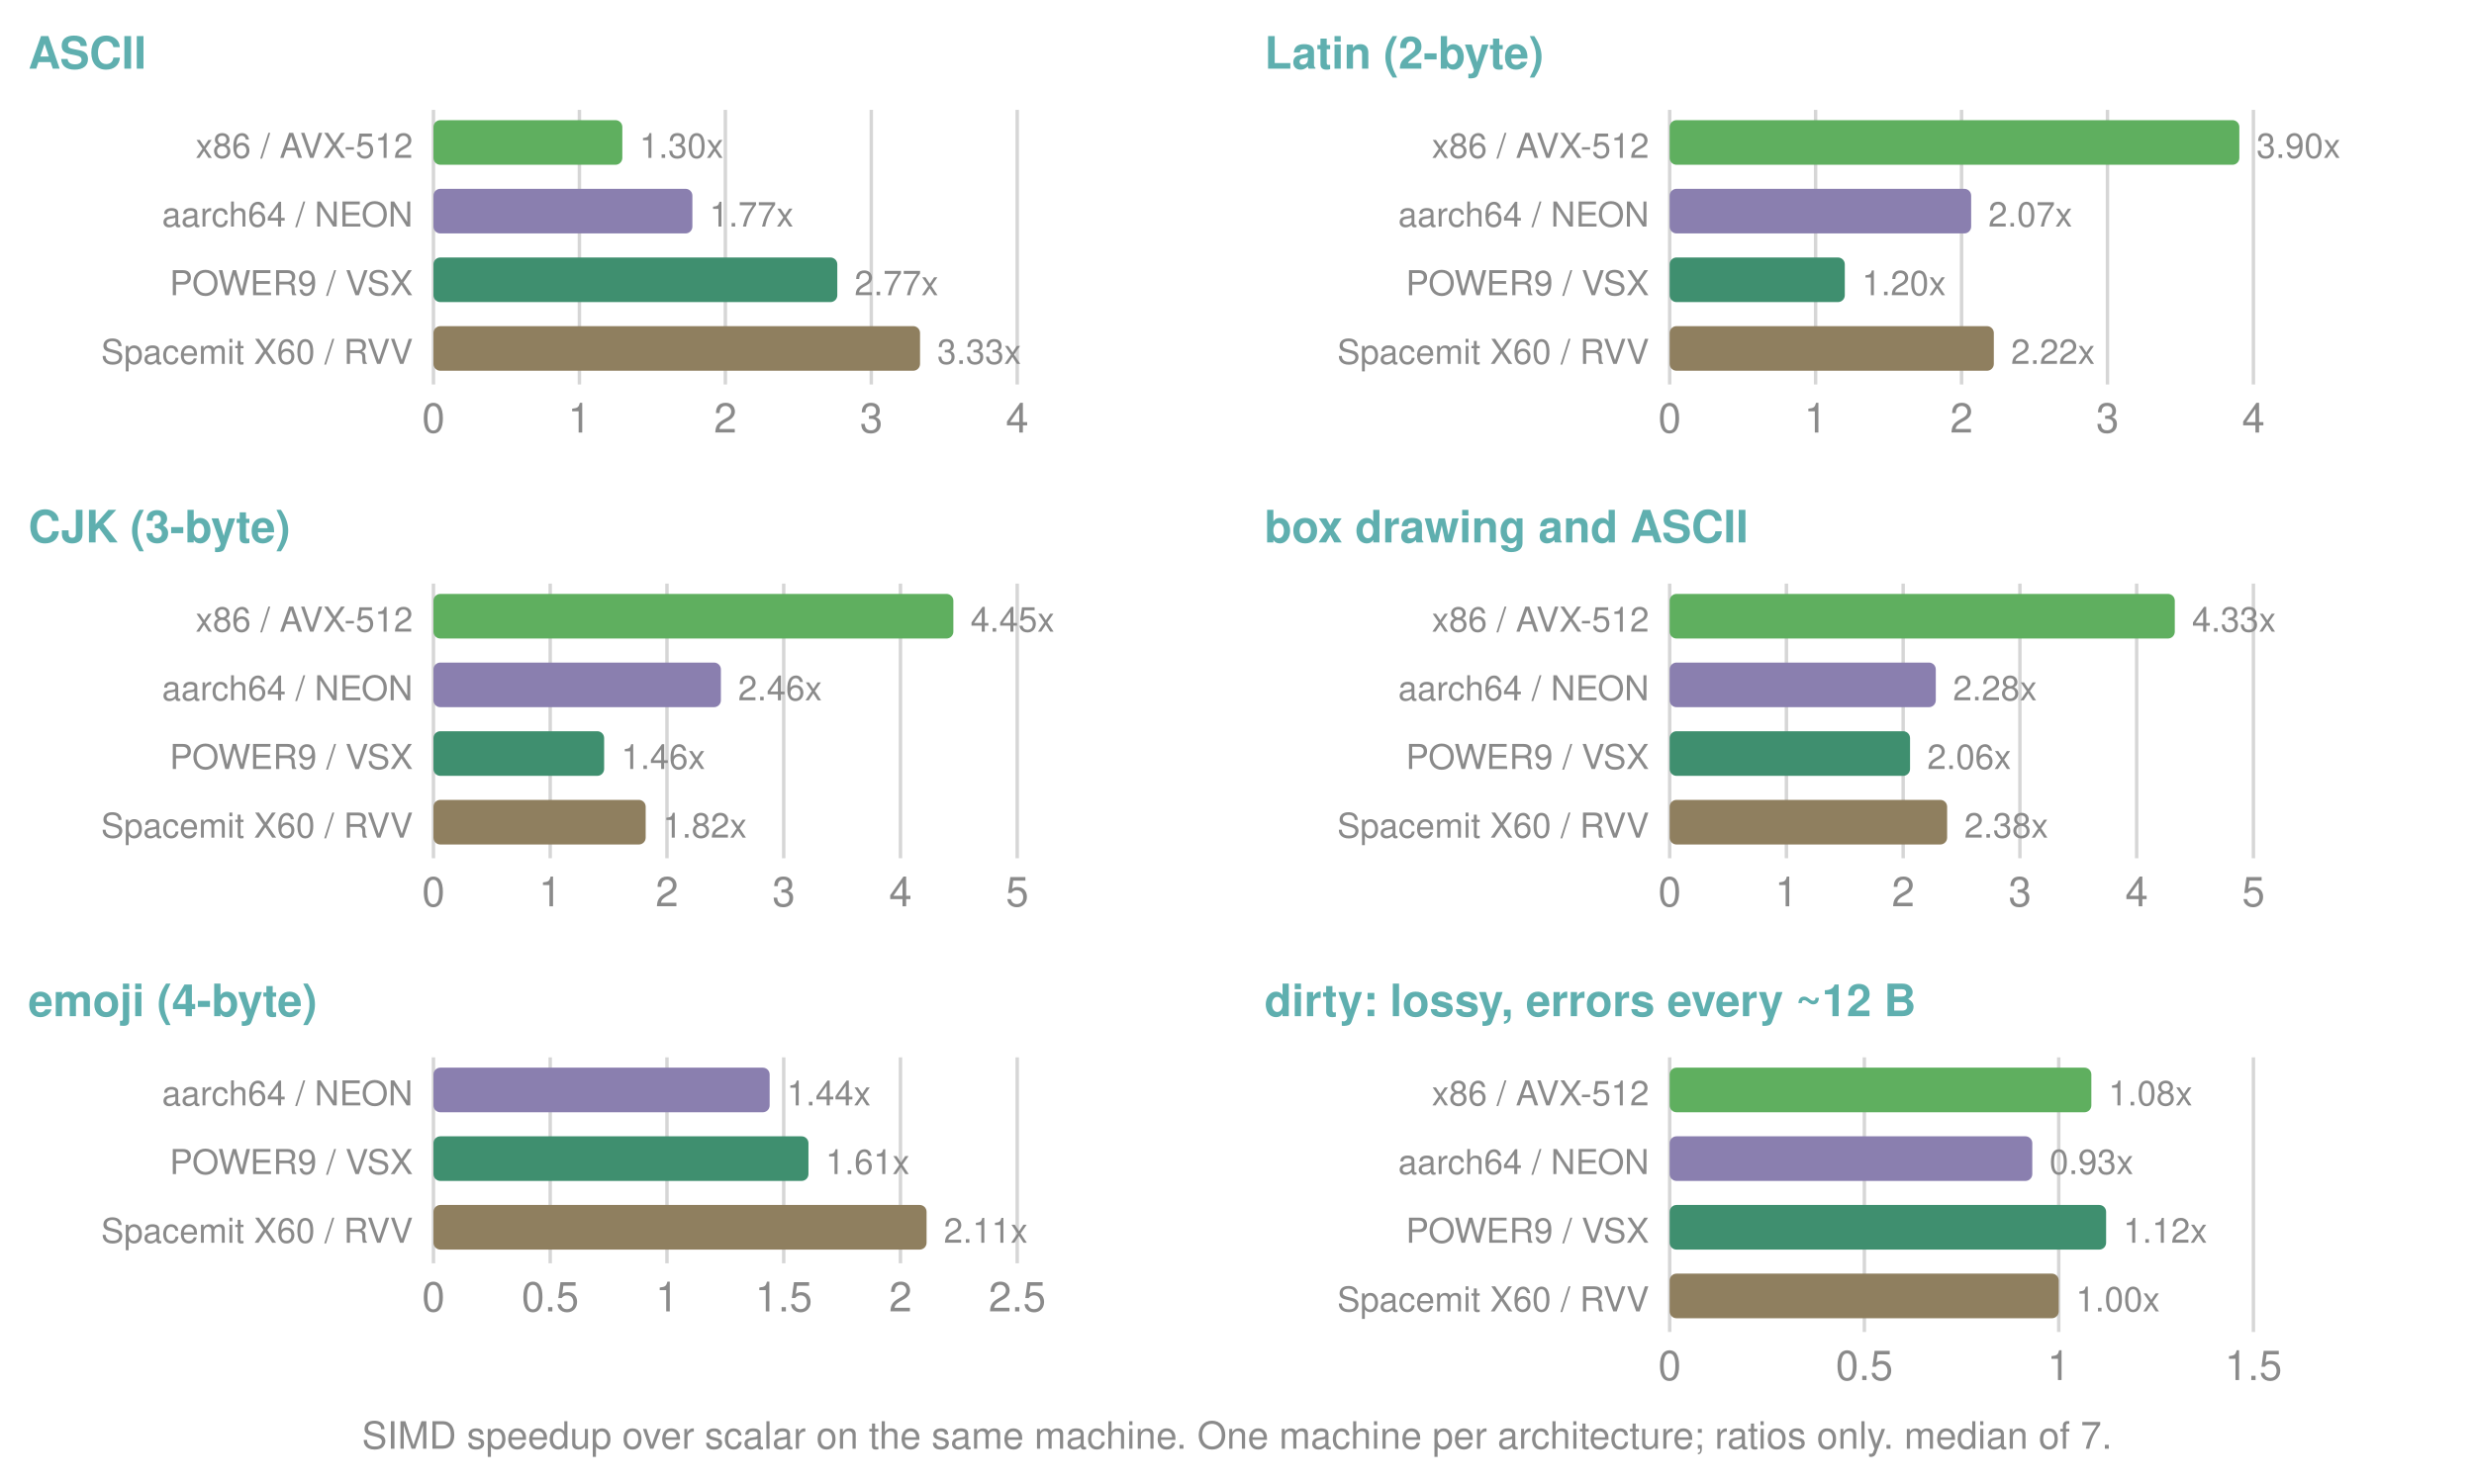
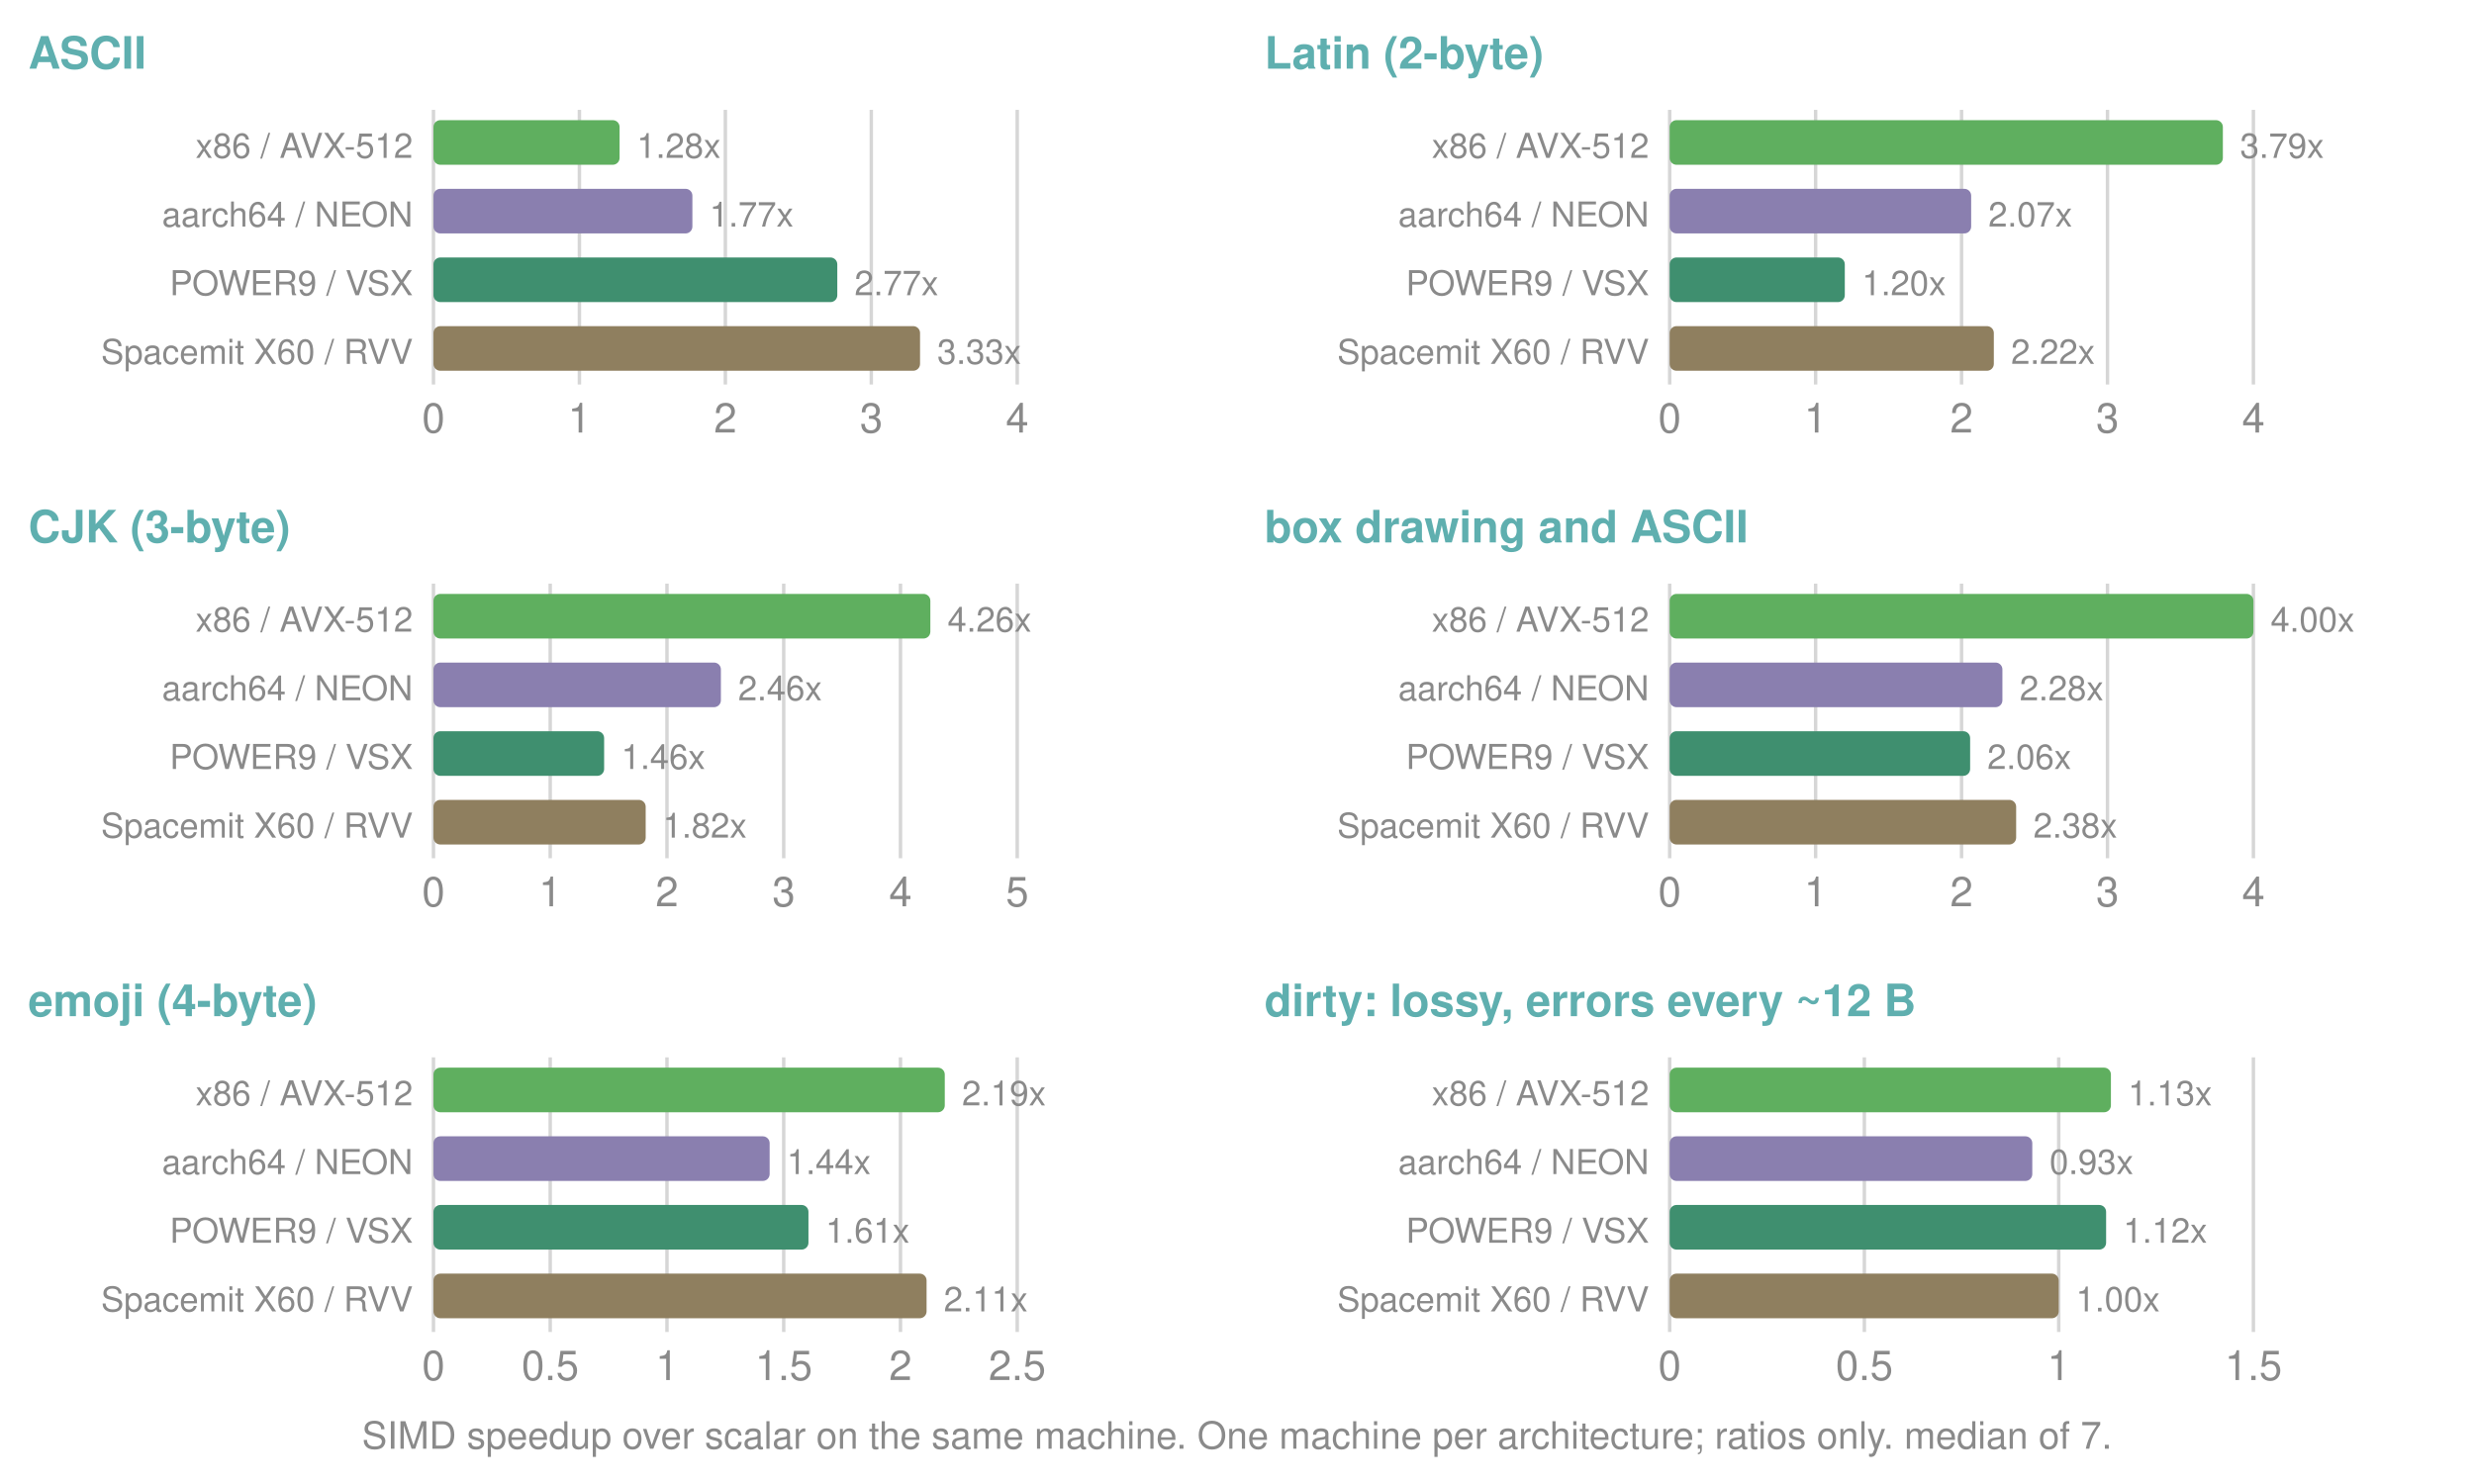
<svg xmlns="http://www.w3.org/2000/svg" width="1024" height="614" viewBox="0 0 720 432" role="img" aria-label="SIMD speedup over scalar by input type and architecture.">
  <rect width="720" height="432" fill="none" />
  <text x="8.0" y="20.0" font-family="ui-sans-serif,system-ui,Segoe UI,Helvetica,Arial,sans-serif" font-size="13" fill="#5fafaf" text-anchor="start" font-weight="600">ASCII</text>
  <line x1="126.0" y1="32" x2="126.0" y2="112" stroke="#8a8a8a" stroke-opacity="0.35" stroke-width="1" />
  <text x="126.0" y="126.0" font-family="ui-sans-serif,system-ui,Segoe UI,Helvetica,Arial,sans-serif" font-size="12" fill="#8a8a8a" text-anchor="middle">0</text>
  <line x1="168.5" y1="32" x2="168.5" y2="112" stroke="#8a8a8a" stroke-opacity="0.35" stroke-width="1" />
  <text x="168.5" y="126.0" font-family="ui-sans-serif,system-ui,Segoe UI,Helvetica,Arial,sans-serif" font-size="12" fill="#8a8a8a" text-anchor="middle">1</text>
  <line x1="211.0" y1="32" x2="211.0" y2="112" stroke="#8a8a8a" stroke-opacity="0.35" stroke-width="1" />
  <text x="211.0" y="126.0" font-family="ui-sans-serif,system-ui,Segoe UI,Helvetica,Arial,sans-serif" font-size="12" fill="#8a8a8a" text-anchor="middle">2</text>
  <line x1="253.5" y1="32" x2="253.5" y2="112" stroke="#8a8a8a" stroke-opacity="0.35" stroke-width="1" />
  <text x="253.5" y="126.0" font-family="ui-sans-serif,system-ui,Segoe UI,Helvetica,Arial,sans-serif" font-size="12" fill="#8a8a8a" text-anchor="middle">3</text>
  <line x1="296.0" y1="32" x2="296.0" y2="112" stroke="#8a8a8a" stroke-opacity="0.35" stroke-width="1" />
  <text x="296.0" y="126.0" font-family="ui-sans-serif,system-ui,Segoe UI,Helvetica,Arial,sans-serif" font-size="12" fill="#8a8a8a" text-anchor="middle">4</text>
  <text x="120.0" y="46.0" font-family="ui-sans-serif,system-ui,Segoe UI,Helvetica,Arial,sans-serif" font-size="10" fill="#8a8a8a" text-anchor="end">x86 / AVX-512</text>
-   <rect x="126" y="35" width="55.0" height="13" rx="2" fill="#5faf5f" />
-   <text x="186.0" y="46.0" font-family="ui-sans-serif,system-ui,Segoe UI,Helvetica,Arial,sans-serif" font-size="10" fill="#8a8a8a" text-anchor="start">1.30x</text>
+   <rect x="126" y="35" width="54.2" height="13" rx="2" fill="#5faf5f" />
+   <text x="185.2" y="46.0" font-family="ui-sans-serif,system-ui,Segoe UI,Helvetica,Arial,sans-serif" font-size="10" fill="#8a8a8a" text-anchor="start">1.28x</text>
  <text x="120.0" y="66.0" font-family="ui-sans-serif,system-ui,Segoe UI,Helvetica,Arial,sans-serif" font-size="10" fill="#8a8a8a" text-anchor="end">aarch64 / NEON</text>
  <rect x="126" y="55" width="75.4" height="13" rx="2" fill="#8a7faf" />
  <text x="206.4" y="66.0" font-family="ui-sans-serif,system-ui,Segoe UI,Helvetica,Arial,sans-serif" font-size="10" fill="#8a8a8a" text-anchor="start">1.77x</text>
  <text x="120.0" y="86.0" font-family="ui-sans-serif,system-ui,Segoe UI,Helvetica,Arial,sans-serif" font-size="10" fill="#8a8a8a" text-anchor="end">POWER9 / VSX</text>
  <rect x="126" y="75" width="117.6" height="13" rx="2" fill="#3f8f6f" />
  <text x="248.6" y="86.0" font-family="ui-sans-serif,system-ui,Segoe UI,Helvetica,Arial,sans-serif" font-size="10" fill="#8a8a8a" text-anchor="start">2.77x</text>
  <text x="120.0" y="106.0" font-family="ui-sans-serif,system-ui,Segoe UI,Helvetica,Arial,sans-serif" font-size="10" fill="#8a8a8a" text-anchor="end">Spacemit X60 / RVV</text>
  <rect x="126" y="95" width="141.7" height="13" rx="2" fill="#8f7f5f" />
  <text x="272.7" y="106.0" font-family="ui-sans-serif,system-ui,Segoe UI,Helvetica,Arial,sans-serif" font-size="10" fill="#8a8a8a" text-anchor="start">3.33x</text>
  <text x="368.0" y="20.0" font-family="ui-sans-serif,system-ui,Segoe UI,Helvetica,Arial,sans-serif" font-size="13" fill="#5fafaf" text-anchor="start" font-weight="600">Latin (2-byte)</text>
  <line x1="486.0" y1="32" x2="486.0" y2="112" stroke="#8a8a8a" stroke-opacity="0.35" stroke-width="1" />
  <text x="486.0" y="126.0" font-family="ui-sans-serif,system-ui,Segoe UI,Helvetica,Arial,sans-serif" font-size="12" fill="#8a8a8a" text-anchor="middle">0</text>
  <line x1="528.5" y1="32" x2="528.5" y2="112" stroke="#8a8a8a" stroke-opacity="0.35" stroke-width="1" />
  <text x="528.5" y="126.0" font-family="ui-sans-serif,system-ui,Segoe UI,Helvetica,Arial,sans-serif" font-size="12" fill="#8a8a8a" text-anchor="middle">1</text>
  <line x1="571.0" y1="32" x2="571.0" y2="112" stroke="#8a8a8a" stroke-opacity="0.35" stroke-width="1" />
  <text x="571.0" y="126.0" font-family="ui-sans-serif,system-ui,Segoe UI,Helvetica,Arial,sans-serif" font-size="12" fill="#8a8a8a" text-anchor="middle">2</text>
  <line x1="613.5" y1="32" x2="613.5" y2="112" stroke="#8a8a8a" stroke-opacity="0.35" stroke-width="1" />
  <text x="613.5" y="126.0" font-family="ui-sans-serif,system-ui,Segoe UI,Helvetica,Arial,sans-serif" font-size="12" fill="#8a8a8a" text-anchor="middle">3</text>
  <line x1="656.0" y1="32" x2="656.0" y2="112" stroke="#8a8a8a" stroke-opacity="0.35" stroke-width="1" />
  <text x="656.0" y="126.0" font-family="ui-sans-serif,system-ui,Segoe UI,Helvetica,Arial,sans-serif" font-size="12" fill="#8a8a8a" text-anchor="middle">4</text>
  <text x="480.0" y="46.0" font-family="ui-sans-serif,system-ui,Segoe UI,Helvetica,Arial,sans-serif" font-size="10" fill="#8a8a8a" text-anchor="end">x86 / AVX-512</text>
-   <rect x="486" y="35" width="165.9" height="13" rx="2" fill="#5faf5f" />
-   <text x="656.9" y="46.0" font-family="ui-sans-serif,system-ui,Segoe UI,Helvetica,Arial,sans-serif" font-size="10" fill="#8a8a8a" text-anchor="start">3.90x</text>
+   <rect x="486" y="35" width="161.1" height="13" rx="2" fill="#5faf5f" />
+   <text x="652.1" y="46.0" font-family="ui-sans-serif,system-ui,Segoe UI,Helvetica,Arial,sans-serif" font-size="10" fill="#8a8a8a" text-anchor="start">3.79x</text>
  <text x="480.0" y="66.0" font-family="ui-sans-serif,system-ui,Segoe UI,Helvetica,Arial,sans-serif" font-size="10" fill="#8a8a8a" text-anchor="end">aarch64 / NEON</text>
  <rect x="486" y="55" width="87.8" height="13" rx="2" fill="#8a7faf" />
  <text x="578.8" y="66.0" font-family="ui-sans-serif,system-ui,Segoe UI,Helvetica,Arial,sans-serif" font-size="10" fill="#8a8a8a" text-anchor="start">2.07x</text>
  <text x="480.0" y="86.0" font-family="ui-sans-serif,system-ui,Segoe UI,Helvetica,Arial,sans-serif" font-size="10" fill="#8a8a8a" text-anchor="end">POWER9 / VSX</text>
  <rect x="486" y="75" width="51.0" height="13" rx="2" fill="#3f8f6f" />
  <text x="542.0" y="86.0" font-family="ui-sans-serif,system-ui,Segoe UI,Helvetica,Arial,sans-serif" font-size="10" fill="#8a8a8a" text-anchor="start">1.20x</text>
  <text x="480.0" y="106.0" font-family="ui-sans-serif,system-ui,Segoe UI,Helvetica,Arial,sans-serif" font-size="10" fill="#8a8a8a" text-anchor="end">Spacemit X60 / RVV</text>
  <rect x="486" y="95" width="94.4" height="13" rx="2" fill="#8f7f5f" />
  <text x="585.4" y="106.0" font-family="ui-sans-serif,system-ui,Segoe UI,Helvetica,Arial,sans-serif" font-size="10" fill="#8a8a8a" text-anchor="start">2.22x</text>
  <text x="8.0" y="158.0" font-family="ui-sans-serif,system-ui,Segoe UI,Helvetica,Arial,sans-serif" font-size="13" fill="#5fafaf" text-anchor="start" font-weight="600">CJK (3-byte)</text>
  <line x1="126.0" y1="170" x2="126.0" y2="250" stroke="#8a8a8a" stroke-opacity="0.35" stroke-width="1" />
  <text x="126.0" y="264.0" font-family="ui-sans-serif,system-ui,Segoe UI,Helvetica,Arial,sans-serif" font-size="12" fill="#8a8a8a" text-anchor="middle">0</text>
  <line x1="160.0" y1="170" x2="160.0" y2="250" stroke="#8a8a8a" stroke-opacity="0.35" stroke-width="1" />
  <text x="160.0" y="264.0" font-family="ui-sans-serif,system-ui,Segoe UI,Helvetica,Arial,sans-serif" font-size="12" fill="#8a8a8a" text-anchor="middle">1</text>
  <line x1="194.0" y1="170" x2="194.0" y2="250" stroke="#8a8a8a" stroke-opacity="0.35" stroke-width="1" />
  <text x="194.0" y="264.0" font-family="ui-sans-serif,system-ui,Segoe UI,Helvetica,Arial,sans-serif" font-size="12" fill="#8a8a8a" text-anchor="middle">2</text>
  <line x1="228.0" y1="170" x2="228.0" y2="250" stroke="#8a8a8a" stroke-opacity="0.35" stroke-width="1" />
  <text x="228.0" y="264.0" font-family="ui-sans-serif,system-ui,Segoe UI,Helvetica,Arial,sans-serif" font-size="12" fill="#8a8a8a" text-anchor="middle">3</text>
  <line x1="262.0" y1="170" x2="262.0" y2="250" stroke="#8a8a8a" stroke-opacity="0.35" stroke-width="1" />
  <text x="262.0" y="264.0" font-family="ui-sans-serif,system-ui,Segoe UI,Helvetica,Arial,sans-serif" font-size="12" fill="#8a8a8a" text-anchor="middle">4</text>
  <line x1="296.0" y1="170" x2="296.0" y2="250" stroke="#8a8a8a" stroke-opacity="0.35" stroke-width="1" />
  <text x="296.0" y="264.0" font-family="ui-sans-serif,system-ui,Segoe UI,Helvetica,Arial,sans-serif" font-size="12" fill="#8a8a8a" text-anchor="middle">5</text>
  <text x="120.0" y="184.0" font-family="ui-sans-serif,system-ui,Segoe UI,Helvetica,Arial,sans-serif" font-size="10" fill="#8a8a8a" text-anchor="end">x86 / AVX-512</text>
-   <rect x="126" y="173" width="151.4" height="13" rx="2" fill="#5faf5f" />
-   <text x="282.4" y="184.0" font-family="ui-sans-serif,system-ui,Segoe UI,Helvetica,Arial,sans-serif" font-size="10" fill="#8a8a8a" text-anchor="start">4.45x</text>
+   <rect x="126" y="173" width="144.7" height="13" rx="2" fill="#5faf5f" />
+   <text x="275.7" y="184.0" font-family="ui-sans-serif,system-ui,Segoe UI,Helvetica,Arial,sans-serif" font-size="10" fill="#8a8a8a" text-anchor="start">4.26x</text>
  <text x="120.0" y="204.0" font-family="ui-sans-serif,system-ui,Segoe UI,Helvetica,Arial,sans-serif" font-size="10" fill="#8a8a8a" text-anchor="end">aarch64 / NEON</text>
  <rect x="126" y="193" width="83.7" height="13" rx="2" fill="#8a7faf" />
  <text x="214.7" y="204.0" font-family="ui-sans-serif,system-ui,Segoe UI,Helvetica,Arial,sans-serif" font-size="10" fill="#8a8a8a" text-anchor="start">2.46x</text>
  <text x="120.0" y="224.0" font-family="ui-sans-serif,system-ui,Segoe UI,Helvetica,Arial,sans-serif" font-size="10" fill="#8a8a8a" text-anchor="end">POWER9 / VSX</text>
  <rect x="126" y="213" width="49.7" height="13" rx="2" fill="#3f8f6f" />
  <text x="180.7" y="224.0" font-family="ui-sans-serif,system-ui,Segoe UI,Helvetica,Arial,sans-serif" font-size="10" fill="#8a8a8a" text-anchor="start">1.46x</text>
  <text x="120.0" y="244.0" font-family="ui-sans-serif,system-ui,Segoe UI,Helvetica,Arial,sans-serif" font-size="10" fill="#8a8a8a" text-anchor="end">Spacemit X60 / RVV</text>
  <rect x="126" y="233" width="61.8" height="13" rx="2" fill="#8f7f5f" />
  <text x="192.8" y="244.0" font-family="ui-sans-serif,system-ui,Segoe UI,Helvetica,Arial,sans-serif" font-size="10" fill="#8a8a8a" text-anchor="start">1.82x</text>
  <text x="368.0" y="158.0" font-family="ui-sans-serif,system-ui,Segoe UI,Helvetica,Arial,sans-serif" font-size="13" fill="#5fafaf" text-anchor="start" font-weight="600">box drawing and ASCII</text>
  <line x1="486.0" y1="170" x2="486.0" y2="250" stroke="#8a8a8a" stroke-opacity="0.35" stroke-width="1" />
  <text x="486.0" y="264.0" font-family="ui-sans-serif,system-ui,Segoe UI,Helvetica,Arial,sans-serif" font-size="12" fill="#8a8a8a" text-anchor="middle">0</text>
-   <line x1="520.0" y1="170" x2="520.0" y2="250" stroke="#8a8a8a" stroke-opacity="0.35" stroke-width="1" />
-   <text x="520.0" y="264.0" font-family="ui-sans-serif,system-ui,Segoe UI,Helvetica,Arial,sans-serif" font-size="12" fill="#8a8a8a" text-anchor="middle">1</text>
-   <line x1="554.0" y1="170" x2="554.0" y2="250" stroke="#8a8a8a" stroke-opacity="0.35" stroke-width="1" />
-   <text x="554.0" y="264.0" font-family="ui-sans-serif,system-ui,Segoe UI,Helvetica,Arial,sans-serif" font-size="12" fill="#8a8a8a" text-anchor="middle">2</text>
-   <line x1="588.0" y1="170" x2="588.0" y2="250" stroke="#8a8a8a" stroke-opacity="0.35" stroke-width="1" />
-   <text x="588.0" y="264.0" font-family="ui-sans-serif,system-ui,Segoe UI,Helvetica,Arial,sans-serif" font-size="12" fill="#8a8a8a" text-anchor="middle">3</text>
-   <line x1="622.0" y1="170" x2="622.0" y2="250" stroke="#8a8a8a" stroke-opacity="0.35" stroke-width="1" />
-   <text x="622.0" y="264.0" font-family="ui-sans-serif,system-ui,Segoe UI,Helvetica,Arial,sans-serif" font-size="12" fill="#8a8a8a" text-anchor="middle">4</text>
+   <line x1="528.5" y1="170" x2="528.5" y2="250" stroke="#8a8a8a" stroke-opacity="0.35" stroke-width="1" />
+   <text x="528.5" y="264.0" font-family="ui-sans-serif,system-ui,Segoe UI,Helvetica,Arial,sans-serif" font-size="12" fill="#8a8a8a" text-anchor="middle">1</text>
+   <line x1="571.0" y1="170" x2="571.0" y2="250" stroke="#8a8a8a" stroke-opacity="0.35" stroke-width="1" />
+   <text x="571.0" y="264.0" font-family="ui-sans-serif,system-ui,Segoe UI,Helvetica,Arial,sans-serif" font-size="12" fill="#8a8a8a" text-anchor="middle">2</text>
+   <line x1="613.5" y1="170" x2="613.5" y2="250" stroke="#8a8a8a" stroke-opacity="0.35" stroke-width="1" />
+   <text x="613.5" y="264.0" font-family="ui-sans-serif,system-ui,Segoe UI,Helvetica,Arial,sans-serif" font-size="12" fill="#8a8a8a" text-anchor="middle">3</text>
  <line x1="656.0" y1="170" x2="656.0" y2="250" stroke="#8a8a8a" stroke-opacity="0.35" stroke-width="1" />
-   <text x="656.0" y="264.0" font-family="ui-sans-serif,system-ui,Segoe UI,Helvetica,Arial,sans-serif" font-size="12" fill="#8a8a8a" text-anchor="middle">5</text>
+   <text x="656.0" y="264.0" font-family="ui-sans-serif,system-ui,Segoe UI,Helvetica,Arial,sans-serif" font-size="12" fill="#8a8a8a" text-anchor="middle">4</text>
  <text x="480.0" y="184.0" font-family="ui-sans-serif,system-ui,Segoe UI,Helvetica,Arial,sans-serif" font-size="10" fill="#8a8a8a" text-anchor="end">x86 / AVX-512</text>
-   <rect x="486" y="173" width="147.1" height="13" rx="2" fill="#5faf5f" />
-   <text x="638.1" y="184.0" font-family="ui-sans-serif,system-ui,Segoe UI,Helvetica,Arial,sans-serif" font-size="10" fill="#8a8a8a" text-anchor="start">4.33x</text>
+   <rect x="486" y="173" width="170.0" height="13" rx="2" fill="#5faf5f" />
+   <text x="661.0" y="184.0" font-family="ui-sans-serif,system-ui,Segoe UI,Helvetica,Arial,sans-serif" font-size="10" fill="#8a8a8a" text-anchor="start">4.00x</text>
  <text x="480.0" y="204.0" font-family="ui-sans-serif,system-ui,Segoe UI,Helvetica,Arial,sans-serif" font-size="10" fill="#8a8a8a" text-anchor="end">aarch64 / NEON</text>
-   <rect x="486" y="193" width="77.5" height="13" rx="2" fill="#8a7faf" />
-   <text x="568.5" y="204.0" font-family="ui-sans-serif,system-ui,Segoe UI,Helvetica,Arial,sans-serif" font-size="10" fill="#8a8a8a" text-anchor="start">2.28x</text>
+   <rect x="486" y="193" width="96.9" height="13" rx="2" fill="#8a7faf" />
+   <text x="587.9" y="204.0" font-family="ui-sans-serif,system-ui,Segoe UI,Helvetica,Arial,sans-serif" font-size="10" fill="#8a8a8a" text-anchor="start">2.28x</text>
  <text x="480.0" y="224.0" font-family="ui-sans-serif,system-ui,Segoe UI,Helvetica,Arial,sans-serif" font-size="10" fill="#8a8a8a" text-anchor="end">POWER9 / VSX</text>
-   <rect x="486" y="213" width="70.0" height="13" rx="2" fill="#3f8f6f" />
-   <text x="561.0" y="224.0" font-family="ui-sans-serif,system-ui,Segoe UI,Helvetica,Arial,sans-serif" font-size="10" fill="#8a8a8a" text-anchor="start">2.06x</text>
+   <rect x="486" y="213" width="87.5" height="13" rx="2" fill="#3f8f6f" />
+   <text x="578.5" y="224.0" font-family="ui-sans-serif,system-ui,Segoe UI,Helvetica,Arial,sans-serif" font-size="10" fill="#8a8a8a" text-anchor="start">2.06x</text>
  <text x="480.0" y="244.0" font-family="ui-sans-serif,system-ui,Segoe UI,Helvetica,Arial,sans-serif" font-size="10" fill="#8a8a8a" text-anchor="end">Spacemit X60 / RVV</text>
-   <rect x="486" y="233" width="80.8" height="13" rx="2" fill="#8f7f5f" />
-   <text x="571.8" y="244.0" font-family="ui-sans-serif,system-ui,Segoe UI,Helvetica,Arial,sans-serif" font-size="10" fill="#8a8a8a" text-anchor="start">2.38x</text>
+   <rect x="486" y="233" width="100.9" height="13" rx="2" fill="#8f7f5f" />
+   <text x="591.9" y="244.0" font-family="ui-sans-serif,system-ui,Segoe UI,Helvetica,Arial,sans-serif" font-size="10" fill="#8a8a8a" text-anchor="start">2.38x</text>
  <text x="8.0" y="296.0" font-family="ui-sans-serif,system-ui,Segoe UI,Helvetica,Arial,sans-serif" font-size="13" fill="#5fafaf" text-anchor="start" font-weight="600">emoji (4-byte)</text>
-   <line x1="126.0" y1="308" x2="126.0" y2="368" stroke="#8a8a8a" stroke-opacity="0.35" stroke-width="1" />
-   <text x="126.0" y="382.0" font-family="ui-sans-serif,system-ui,Segoe UI,Helvetica,Arial,sans-serif" font-size="12" fill="#8a8a8a" text-anchor="middle">0</text>
-   <line x1="160.0" y1="308" x2="160.0" y2="368" stroke="#8a8a8a" stroke-opacity="0.35" stroke-width="1" />
-   <text x="160.0" y="382.0" font-family="ui-sans-serif,system-ui,Segoe UI,Helvetica,Arial,sans-serif" font-size="12" fill="#8a8a8a" text-anchor="middle">0.5</text>
-   <line x1="194.0" y1="308" x2="194.0" y2="368" stroke="#8a8a8a" stroke-opacity="0.35" stroke-width="1" />
-   <text x="194.0" y="382.0" font-family="ui-sans-serif,system-ui,Segoe UI,Helvetica,Arial,sans-serif" font-size="12" fill="#8a8a8a" text-anchor="middle">1</text>
-   <line x1="228.0" y1="308" x2="228.0" y2="368" stroke="#8a8a8a" stroke-opacity="0.35" stroke-width="1" />
-   <text x="228.0" y="382.0" font-family="ui-sans-serif,system-ui,Segoe UI,Helvetica,Arial,sans-serif" font-size="12" fill="#8a8a8a" text-anchor="middle">1.5</text>
-   <line x1="262.0" y1="308" x2="262.0" y2="368" stroke="#8a8a8a" stroke-opacity="0.35" stroke-width="1" />
-   <text x="262.0" y="382.0" font-family="ui-sans-serif,system-ui,Segoe UI,Helvetica,Arial,sans-serif" font-size="12" fill="#8a8a8a" text-anchor="middle">2</text>
-   <line x1="296.0" y1="308" x2="296.0" y2="368" stroke="#8a8a8a" stroke-opacity="0.35" stroke-width="1" />
-   <text x="296.0" y="382.0" font-family="ui-sans-serif,system-ui,Segoe UI,Helvetica,Arial,sans-serif" font-size="12" fill="#8a8a8a" text-anchor="middle">2.5</text>
-   <text x="120.0" y="322.0" font-family="ui-sans-serif,system-ui,Segoe UI,Helvetica,Arial,sans-serif" font-size="10" fill="#8a8a8a" text-anchor="end">aarch64 / NEON</text>
-   <rect x="126" y="311" width="97.9" height="13" rx="2" fill="#8a7faf" />
-   <text x="228.9" y="322.0" font-family="ui-sans-serif,system-ui,Segoe UI,Helvetica,Arial,sans-serif" font-size="10" fill="#8a8a8a" text-anchor="start">1.44x</text>
-   <text x="120.0" y="342.0" font-family="ui-sans-serif,system-ui,Segoe UI,Helvetica,Arial,sans-serif" font-size="10" fill="#8a8a8a" text-anchor="end">POWER9 / VSX</text>
-   <rect x="126" y="331" width="109.2" height="13" rx="2" fill="#3f8f6f" />
-   <text x="240.2" y="342.0" font-family="ui-sans-serif,system-ui,Segoe UI,Helvetica,Arial,sans-serif" font-size="10" fill="#8a8a8a" text-anchor="start">1.61x</text>
-   <text x="120.0" y="362.0" font-family="ui-sans-serif,system-ui,Segoe UI,Helvetica,Arial,sans-serif" font-size="10" fill="#8a8a8a" text-anchor="end">Spacemit X60 / RVV</text>
-   <rect x="126" y="351" width="143.6" height="13" rx="2" fill="#8f7f5f" />
-   <text x="274.6" y="362.0" font-family="ui-sans-serif,system-ui,Segoe UI,Helvetica,Arial,sans-serif" font-size="10" fill="#8a8a8a" text-anchor="start">2.11x</text>
+   <line x1="126.0" y1="308" x2="126.0" y2="388" stroke="#8a8a8a" stroke-opacity="0.35" stroke-width="1" />
+   <text x="126.0" y="402.0" font-family="ui-sans-serif,system-ui,Segoe UI,Helvetica,Arial,sans-serif" font-size="12" fill="#8a8a8a" text-anchor="middle">0</text>
+   <line x1="160.0" y1="308" x2="160.0" y2="388" stroke="#8a8a8a" stroke-opacity="0.35" stroke-width="1" />
+   <text x="160.0" y="402.0" font-family="ui-sans-serif,system-ui,Segoe UI,Helvetica,Arial,sans-serif" font-size="12" fill="#8a8a8a" text-anchor="middle">0.5</text>
+   <line x1="194.0" y1="308" x2="194.0" y2="388" stroke="#8a8a8a" stroke-opacity="0.35" stroke-width="1" />
+   <text x="194.0" y="402.0" font-family="ui-sans-serif,system-ui,Segoe UI,Helvetica,Arial,sans-serif" font-size="12" fill="#8a8a8a" text-anchor="middle">1</text>
+   <line x1="228.0" y1="308" x2="228.0" y2="388" stroke="#8a8a8a" stroke-opacity="0.35" stroke-width="1" />
+   <text x="228.0" y="402.0" font-family="ui-sans-serif,system-ui,Segoe UI,Helvetica,Arial,sans-serif" font-size="12" fill="#8a8a8a" text-anchor="middle">1.5</text>
+   <line x1="262.0" y1="308" x2="262.0" y2="388" stroke="#8a8a8a" stroke-opacity="0.35" stroke-width="1" />
+   <text x="262.0" y="402.0" font-family="ui-sans-serif,system-ui,Segoe UI,Helvetica,Arial,sans-serif" font-size="12" fill="#8a8a8a" text-anchor="middle">2</text>
+   <line x1="296.0" y1="308" x2="296.0" y2="388" stroke="#8a8a8a" stroke-opacity="0.35" stroke-width="1" />
+   <text x="296.0" y="402.0" font-family="ui-sans-serif,system-ui,Segoe UI,Helvetica,Arial,sans-serif" font-size="12" fill="#8a8a8a" text-anchor="middle">2.5</text>
+   <text x="120.0" y="322.0" font-family="ui-sans-serif,system-ui,Segoe UI,Helvetica,Arial,sans-serif" font-size="10" fill="#8a8a8a" text-anchor="end">x86 / AVX-512</text>
+   <rect x="126" y="311" width="148.9" height="13" rx="2" fill="#5faf5f" />
+   <text x="279.9" y="322.0" font-family="ui-sans-serif,system-ui,Segoe UI,Helvetica,Arial,sans-serif" font-size="10" fill="#8a8a8a" text-anchor="start">2.19x</text>
+   <text x="120.0" y="342.0" font-family="ui-sans-serif,system-ui,Segoe UI,Helvetica,Arial,sans-serif" font-size="10" fill="#8a8a8a" text-anchor="end">aarch64 / NEON</text>
+   <rect x="126" y="331" width="97.9" height="13" rx="2" fill="#8a7faf" />
+   <text x="228.9" y="342.0" font-family="ui-sans-serif,system-ui,Segoe UI,Helvetica,Arial,sans-serif" font-size="10" fill="#8a8a8a" text-anchor="start">1.44x</text>
+   <text x="120.0" y="362.0" font-family="ui-sans-serif,system-ui,Segoe UI,Helvetica,Arial,sans-serif" font-size="10" fill="#8a8a8a" text-anchor="end">POWER9 / VSX</text>
+   <rect x="126" y="351" width="109.2" height="13" rx="2" fill="#3f8f6f" />
+   <text x="240.2" y="362.0" font-family="ui-sans-serif,system-ui,Segoe UI,Helvetica,Arial,sans-serif" font-size="10" fill="#8a8a8a" text-anchor="start">1.61x</text>
+   <text x="120.0" y="382.0" font-family="ui-sans-serif,system-ui,Segoe UI,Helvetica,Arial,sans-serif" font-size="10" fill="#8a8a8a" text-anchor="end">Spacemit X60 / RVV</text>
+   <rect x="126" y="371" width="143.6" height="13" rx="2" fill="#8f7f5f" />
+   <text x="274.6" y="382.0" font-family="ui-sans-serif,system-ui,Segoe UI,Helvetica,Arial,sans-serif" font-size="10" fill="#8a8a8a" text-anchor="start">2.11x</text>
  <text x="368.0" y="296.0" font-family="ui-sans-serif,system-ui,Segoe UI,Helvetica,Arial,sans-serif" font-size="13" fill="#5fafaf" text-anchor="start" font-weight="600">dirty: lossy, errors every ~12 B</text>
  <line x1="486.0" y1="308" x2="486.0" y2="388" stroke="#8a8a8a" stroke-opacity="0.35" stroke-width="1" />
  <text x="486.0" y="402.0" font-family="ui-sans-serif,system-ui,Segoe UI,Helvetica,Arial,sans-serif" font-size="12" fill="#8a8a8a" text-anchor="middle">0</text>
  <line x1="542.7" y1="308" x2="542.7" y2="388" stroke="#8a8a8a" stroke-opacity="0.35" stroke-width="1" />
  <text x="542.7" y="402.0" font-family="ui-sans-serif,system-ui,Segoe UI,Helvetica,Arial,sans-serif" font-size="12" fill="#8a8a8a" text-anchor="middle">0.5</text>
  <line x1="599.3" y1="308" x2="599.3" y2="388" stroke="#8a8a8a" stroke-opacity="0.35" stroke-width="1" />
  <text x="599.3" y="402.0" font-family="ui-sans-serif,system-ui,Segoe UI,Helvetica,Arial,sans-serif" font-size="12" fill="#8a8a8a" text-anchor="middle">1</text>
  <line x1="656.0" y1="308" x2="656.0" y2="388" stroke="#8a8a8a" stroke-opacity="0.35" stroke-width="1" />
  <text x="656.0" y="402.0" font-family="ui-sans-serif,system-ui,Segoe UI,Helvetica,Arial,sans-serif" font-size="12" fill="#8a8a8a" text-anchor="middle">1.5</text>
  <text x="480.0" y="322.0" font-family="ui-sans-serif,system-ui,Segoe UI,Helvetica,Arial,sans-serif" font-size="10" fill="#8a8a8a" text-anchor="end">x86 / AVX-512</text>
-   <rect x="486" y="311" width="122.8" height="13" rx="2" fill="#5faf5f" />
-   <text x="613.8" y="322.0" font-family="ui-sans-serif,system-ui,Segoe UI,Helvetica,Arial,sans-serif" font-size="10" fill="#8a8a8a" text-anchor="start">1.08x</text>
+   <rect x="486" y="311" width="128.5" height="13" rx="2" fill="#5faf5f" />
+   <text x="619.5" y="322.0" font-family="ui-sans-serif,system-ui,Segoe UI,Helvetica,Arial,sans-serif" font-size="10" fill="#8a8a8a" text-anchor="start">1.13x</text>
  <text x="480.0" y="342.0" font-family="ui-sans-serif,system-ui,Segoe UI,Helvetica,Arial,sans-serif" font-size="10" fill="#8a8a8a" text-anchor="end">aarch64 / NEON</text>
  <rect x="486" y="331" width="105.6" height="13" rx="2" fill="#8a7faf" />
  <text x="596.6" y="342.0" font-family="ui-sans-serif,system-ui,Segoe UI,Helvetica,Arial,sans-serif" font-size="10" fill="#8a8a8a" text-anchor="start">0.93x</text>
  <text x="480.0" y="362.0" font-family="ui-sans-serif,system-ui,Segoe UI,Helvetica,Arial,sans-serif" font-size="10" fill="#8a8a8a" text-anchor="end">POWER9 / VSX</text>
  <rect x="486" y="351" width="127.1" height="13" rx="2" fill="#3f8f6f" />
  <text x="618.1" y="362.0" font-family="ui-sans-serif,system-ui,Segoe UI,Helvetica,Arial,sans-serif" font-size="10" fill="#8a8a8a" text-anchor="start">1.12x</text>
  <text x="480.0" y="382.0" font-family="ui-sans-serif,system-ui,Segoe UI,Helvetica,Arial,sans-serif" font-size="10" fill="#8a8a8a" text-anchor="end">Spacemit X60 / RVV</text>
  <rect x="486" y="371" width="113.3" height="13" rx="2" fill="#8f7f5f" />
  <text x="604.3" y="382.0" font-family="ui-sans-serif,system-ui,Segoe UI,Helvetica,Arial,sans-serif" font-size="10" fill="#8a8a8a" text-anchor="start">1.00x</text>
  <text x="360.0" y="422.0" font-family="ui-sans-serif,system-ui,Segoe UI,Helvetica,Arial,sans-serif" font-size="11" fill="#8a8a8a" text-anchor="middle">SIMD speedup over scalar on the same machine. One machine per architecture; ratios only. median of 7.</text>
</svg>
